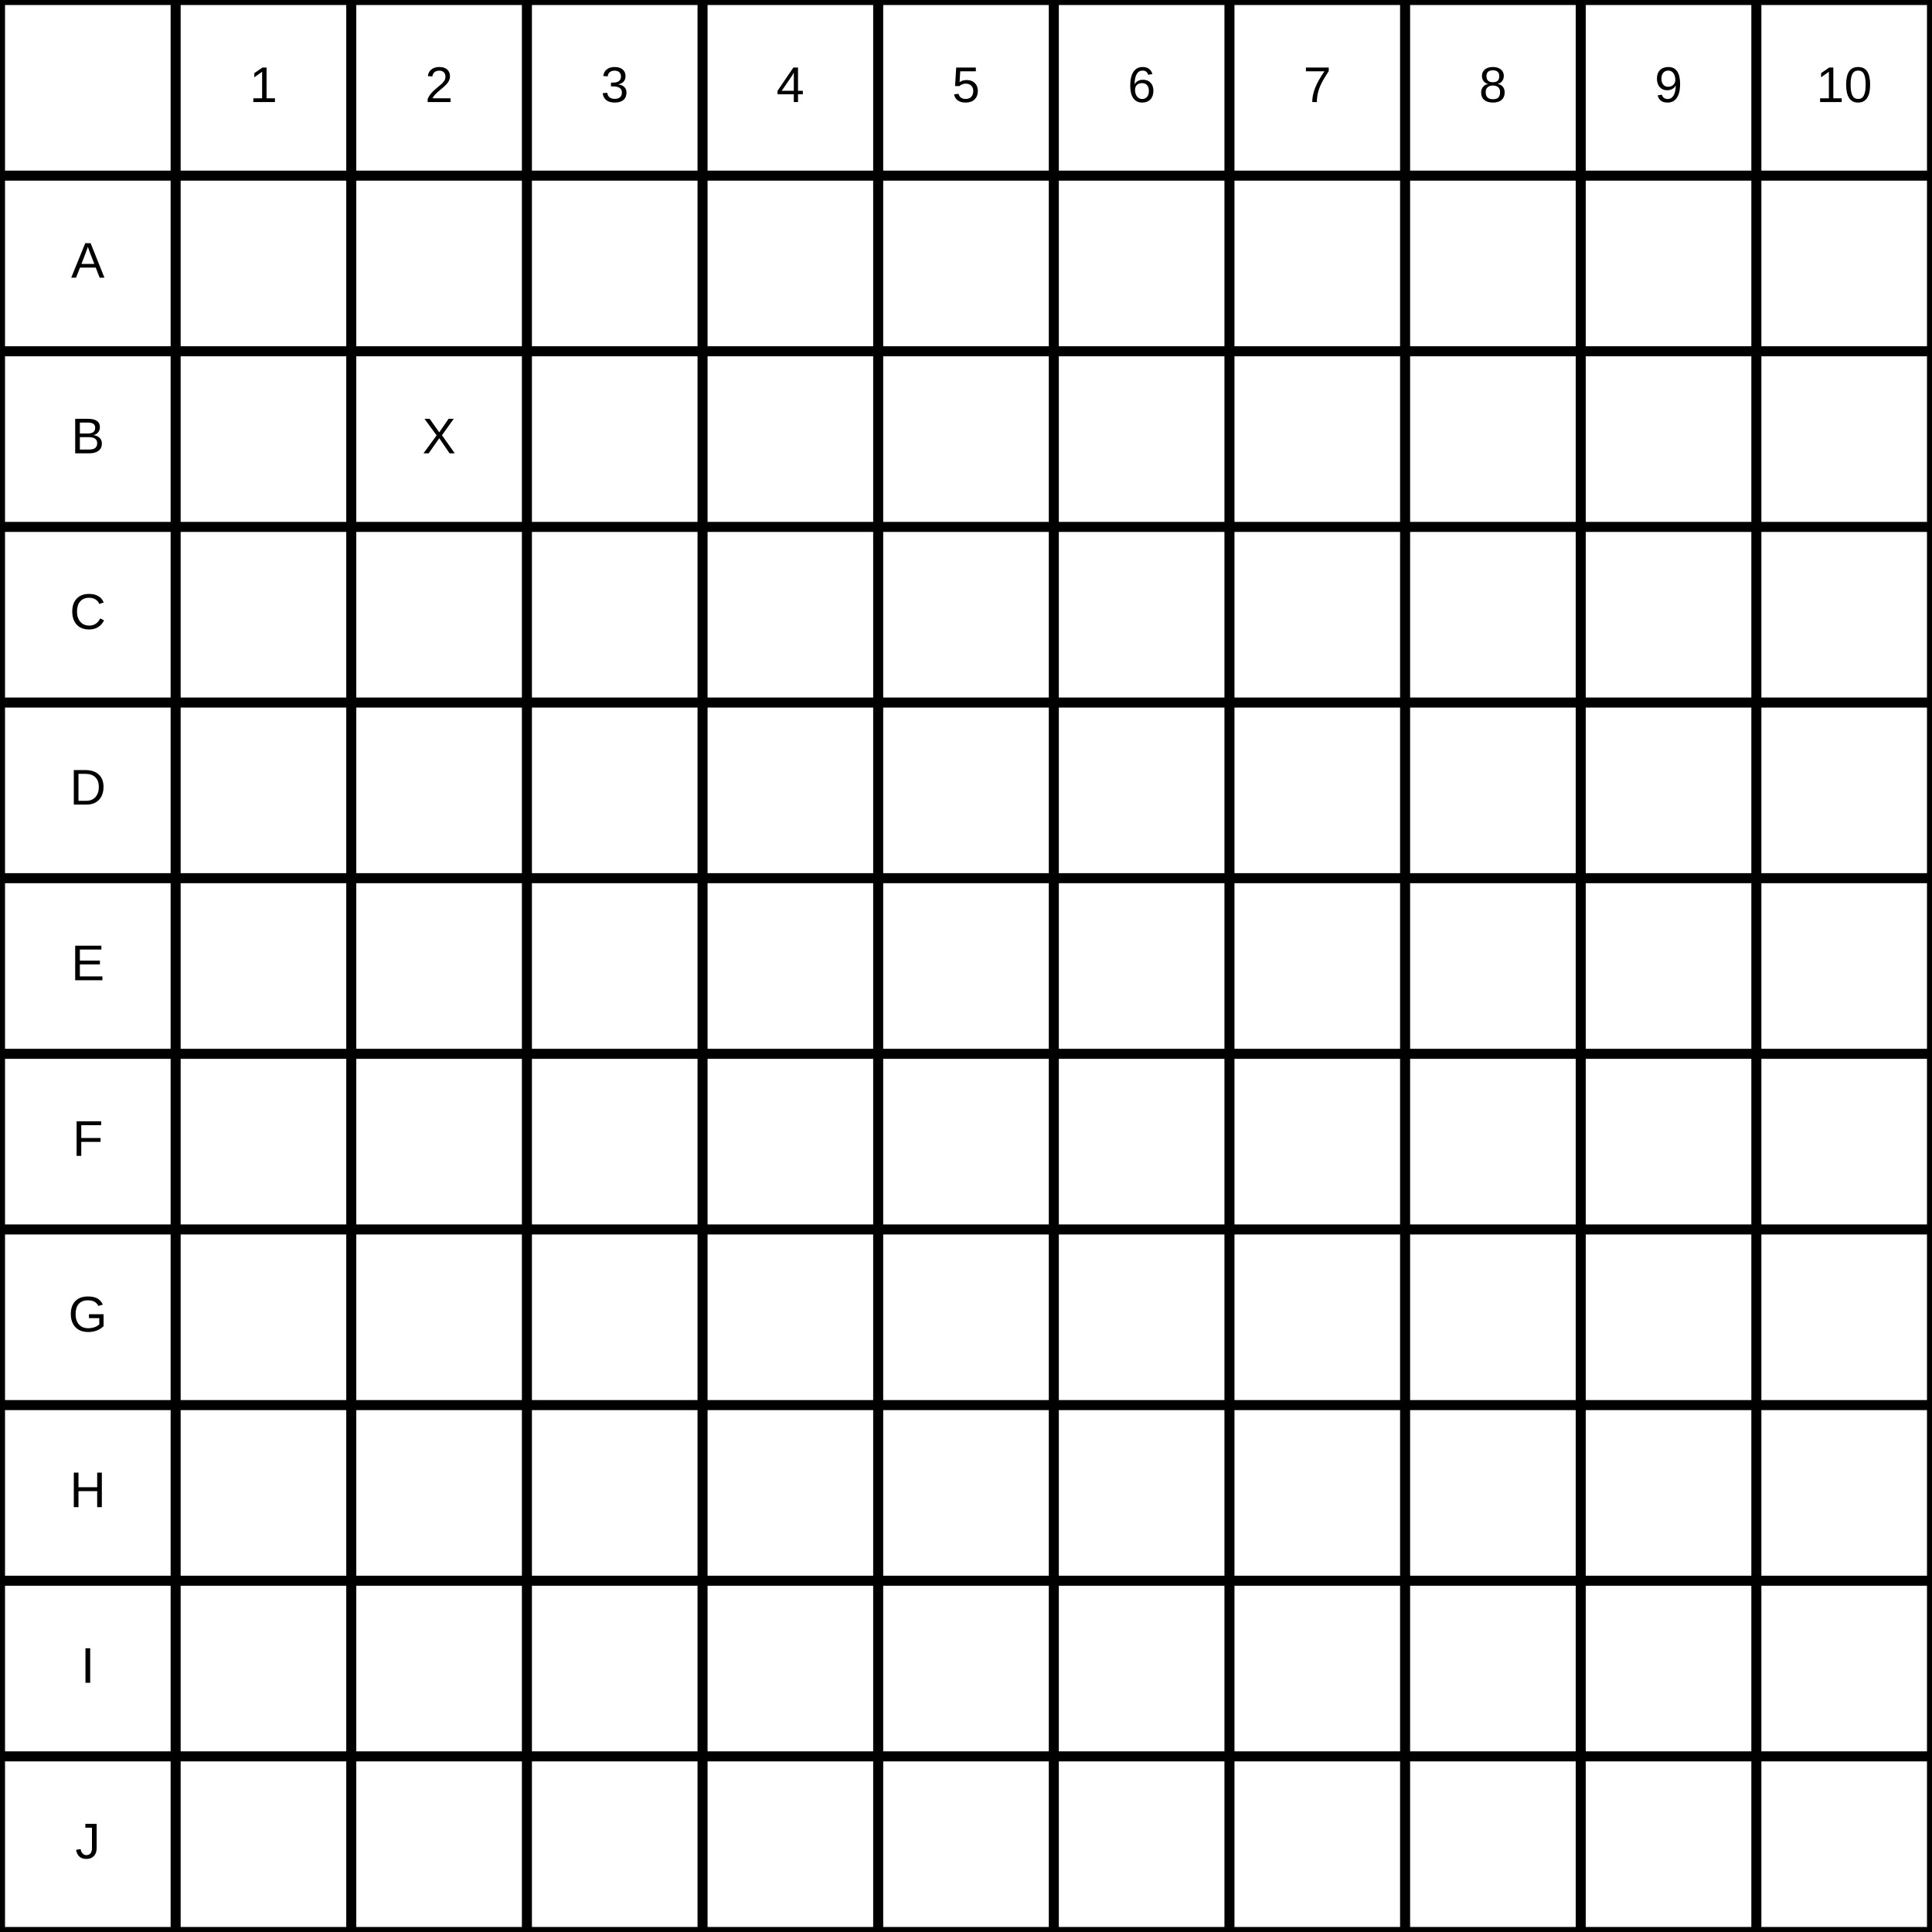
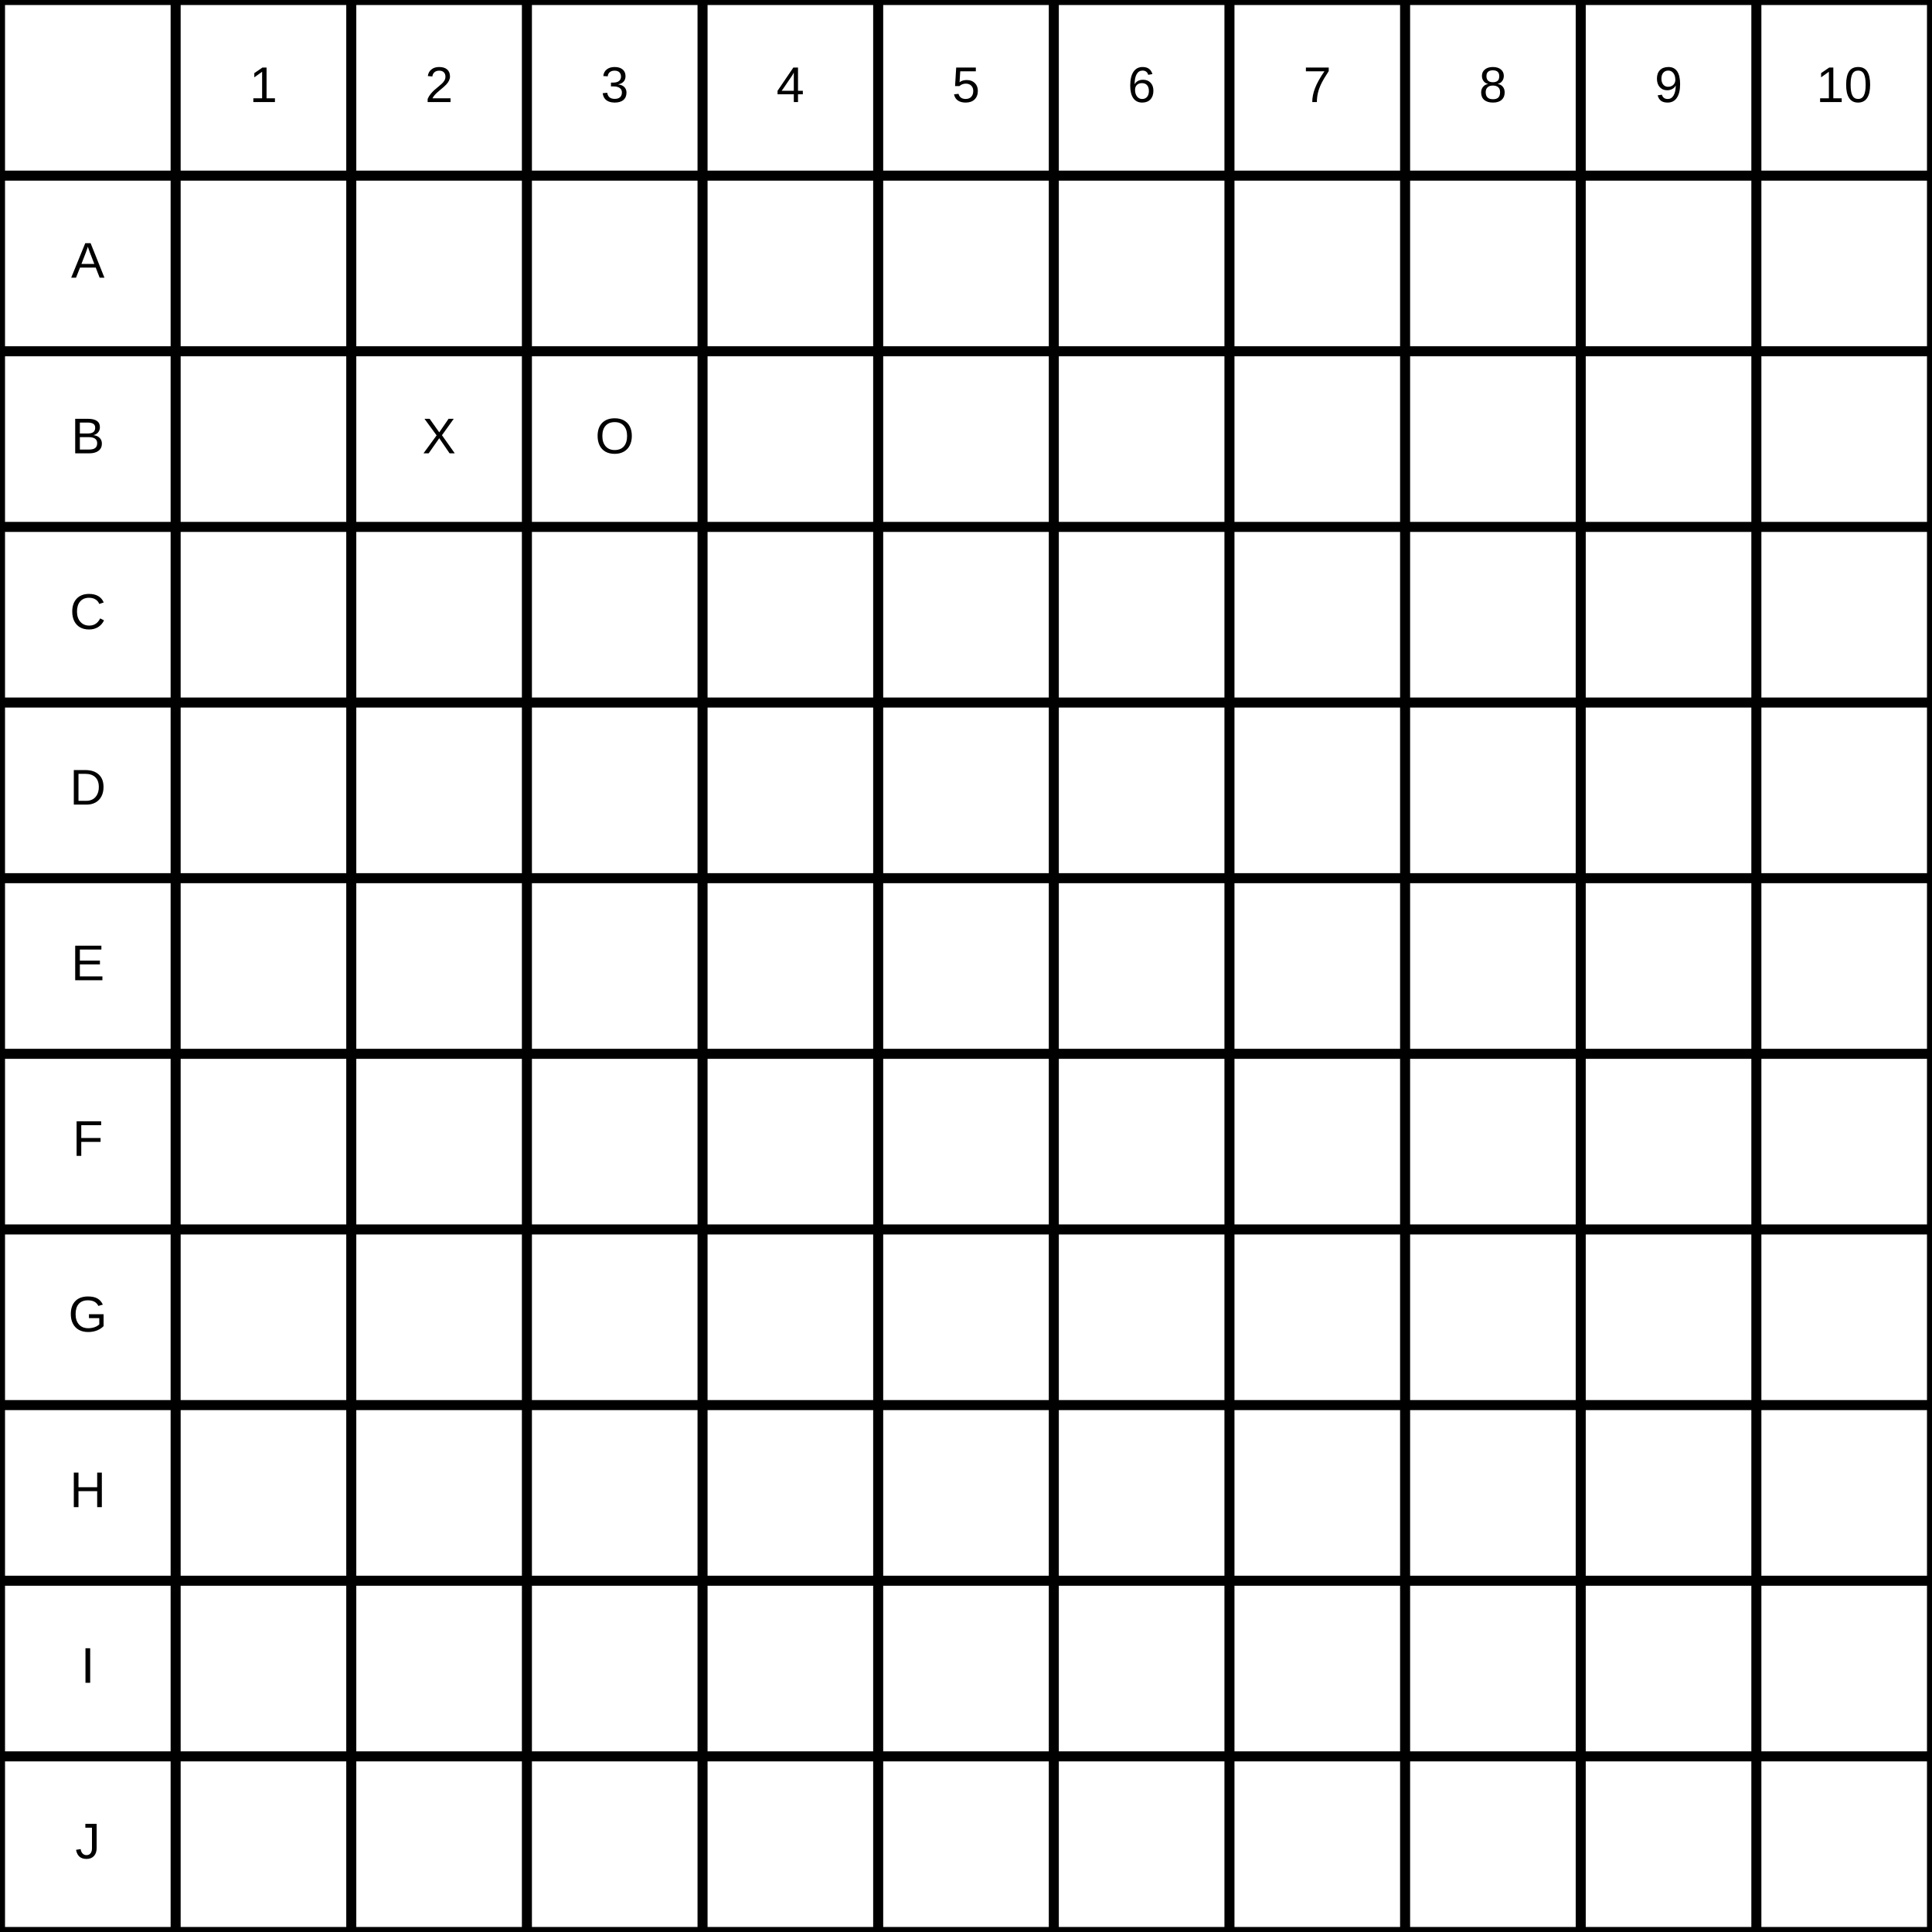
<svg xmlns="http://www.w3.org/2000/svg" width="770" height="770" viewBox="0 0 770 770">
  <rect width="770" height="770" fill="white" />
  <g stroke="black" stroke-width="4">
    <line x1="0" y1="0" x2="770" y2="0" />
    <line x1="0" y1="70" x2="770" y2="70" />
    <line x1="0" y1="140" x2="770" y2="140" />
    <line x1="0" y1="210" x2="770" y2="210" />
    <line x1="0" y1="280" x2="770" y2="280" />
    <line x1="0" y1="350" x2="770" y2="350" />
    <line x1="0" y1="420" x2="770" y2="420" />
    <line x1="0" y1="490" x2="770" y2="490" />
    <line x1="0" y1="560" x2="770" y2="560" />
    <line x1="0" y1="630" x2="770" y2="630" />
    <line x1="0" y1="700" x2="770" y2="700" />
    <line x1="0" y1="770" x2="770" y2="770" />
    <line x1="0" y1="0" x2="0" y2="770" />
    <line x1="70" y1="0" x2="70" y2="770" />
    <line x1="140" y1="0" x2="140" y2="770" />
    <line x1="210" y1="0" x2="210" y2="770" />
    <line x1="280" y1="0" x2="280" y2="770" />
    <line x1="350" y1="0" x2="350" y2="770" />
    <line x1="420" y1="0" x2="420" y2="770" />
    <line x1="490" y1="0" x2="490" y2="770" />
    <line x1="560" y1="0" x2="560" y2="770" />
    <line x1="630" y1="0" x2="630" y2="770" />
    <line x1="700" y1="0" x2="700" y2="770" />
    <line x1="770" y1="0" x2="770" y2="770" />
  </g>
  <g font-family="Arial" font-size="20" fill="black" text-anchor="middle" dominant-baseline="middle">
    <text x="35" y="105">A</text>
    <text x="35" y="175">B</text>
    <text x="35" y="245">C</text>
    <text x="35" y="315">D</text>
    <text x="35" y="385">E</text>
    <text x="35" y="455">F</text>
    <text x="35" y="525">G</text>
    <text x="35" y="595">H</text>
    <text x="35" y="665">I</text>
    <text x="35" y="735">J</text>
  </g>
  <g font-family="Arial" font-size="20" fill="black" text-anchor="middle" dominant-baseline="middle">
    <text x="105" y="35">1</text>
    <text x="175" y="35">2</text>
    <text x="245" y="35">3</text>
    <text x="315" y="35">4</text>
    <text x="385" y="35">5</text>
    <text x="455" y="35">6</text>
    <text x="525" y="35">7</text>
    <text x="595" y="35">8</text>
    <text x="665" y="35">9</text>
    <text x="735" y="35">10</text>
    <text x="805" y="35">11</text>
  </g>
  <g font-family="Arial" font-size="20" fill="black" text-anchor="middle" dominant-baseline="middle">
    <text x="175" y="175">X</text>
+     <text x="245" y="175">O</text>
  </g>
</svg>
